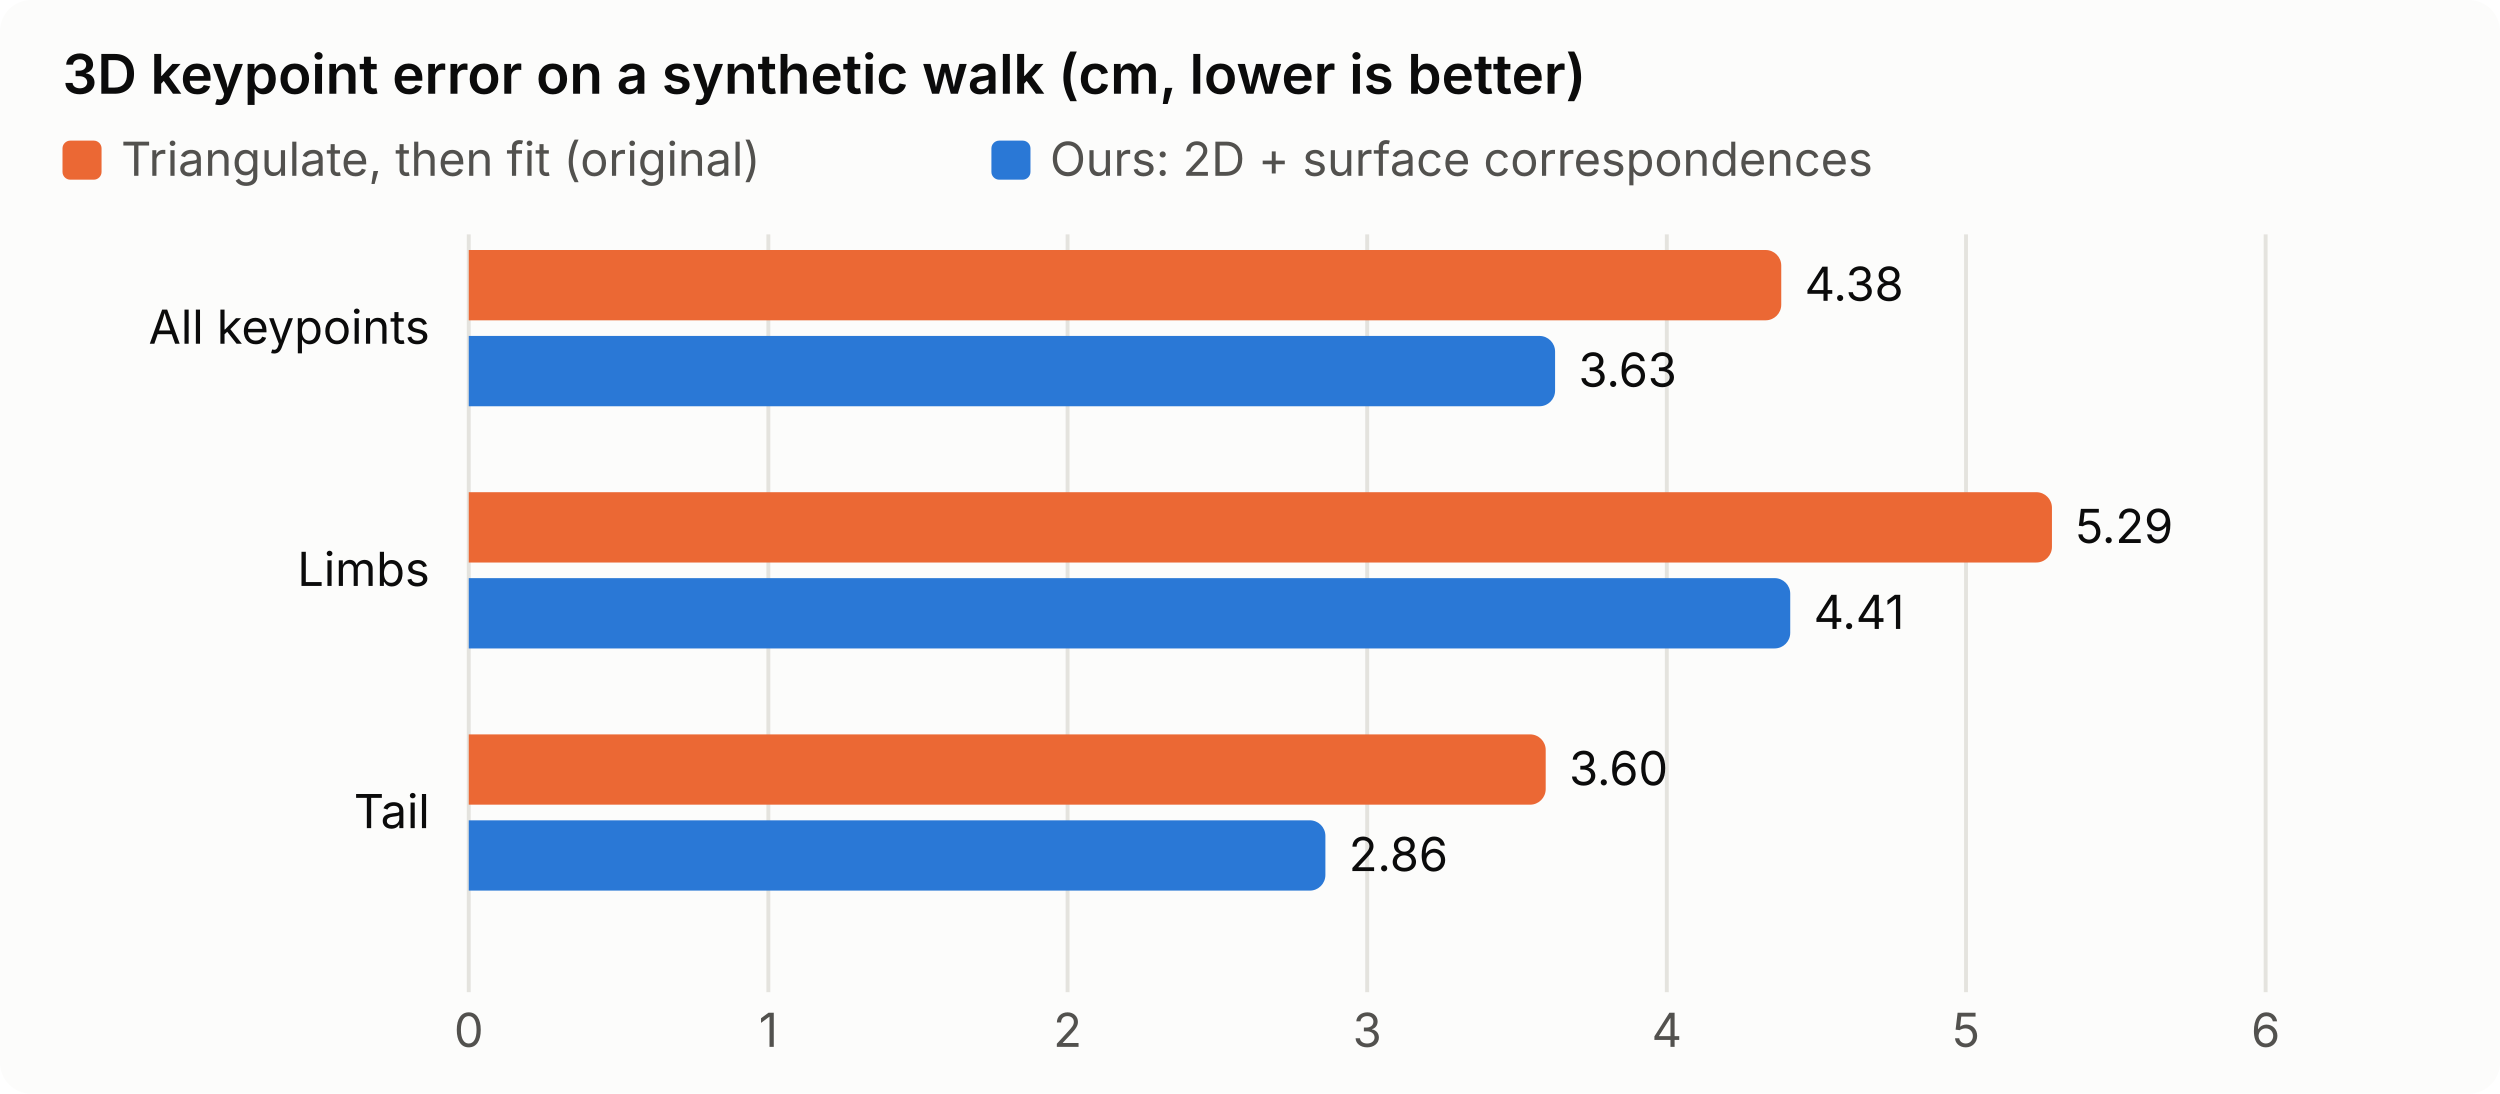
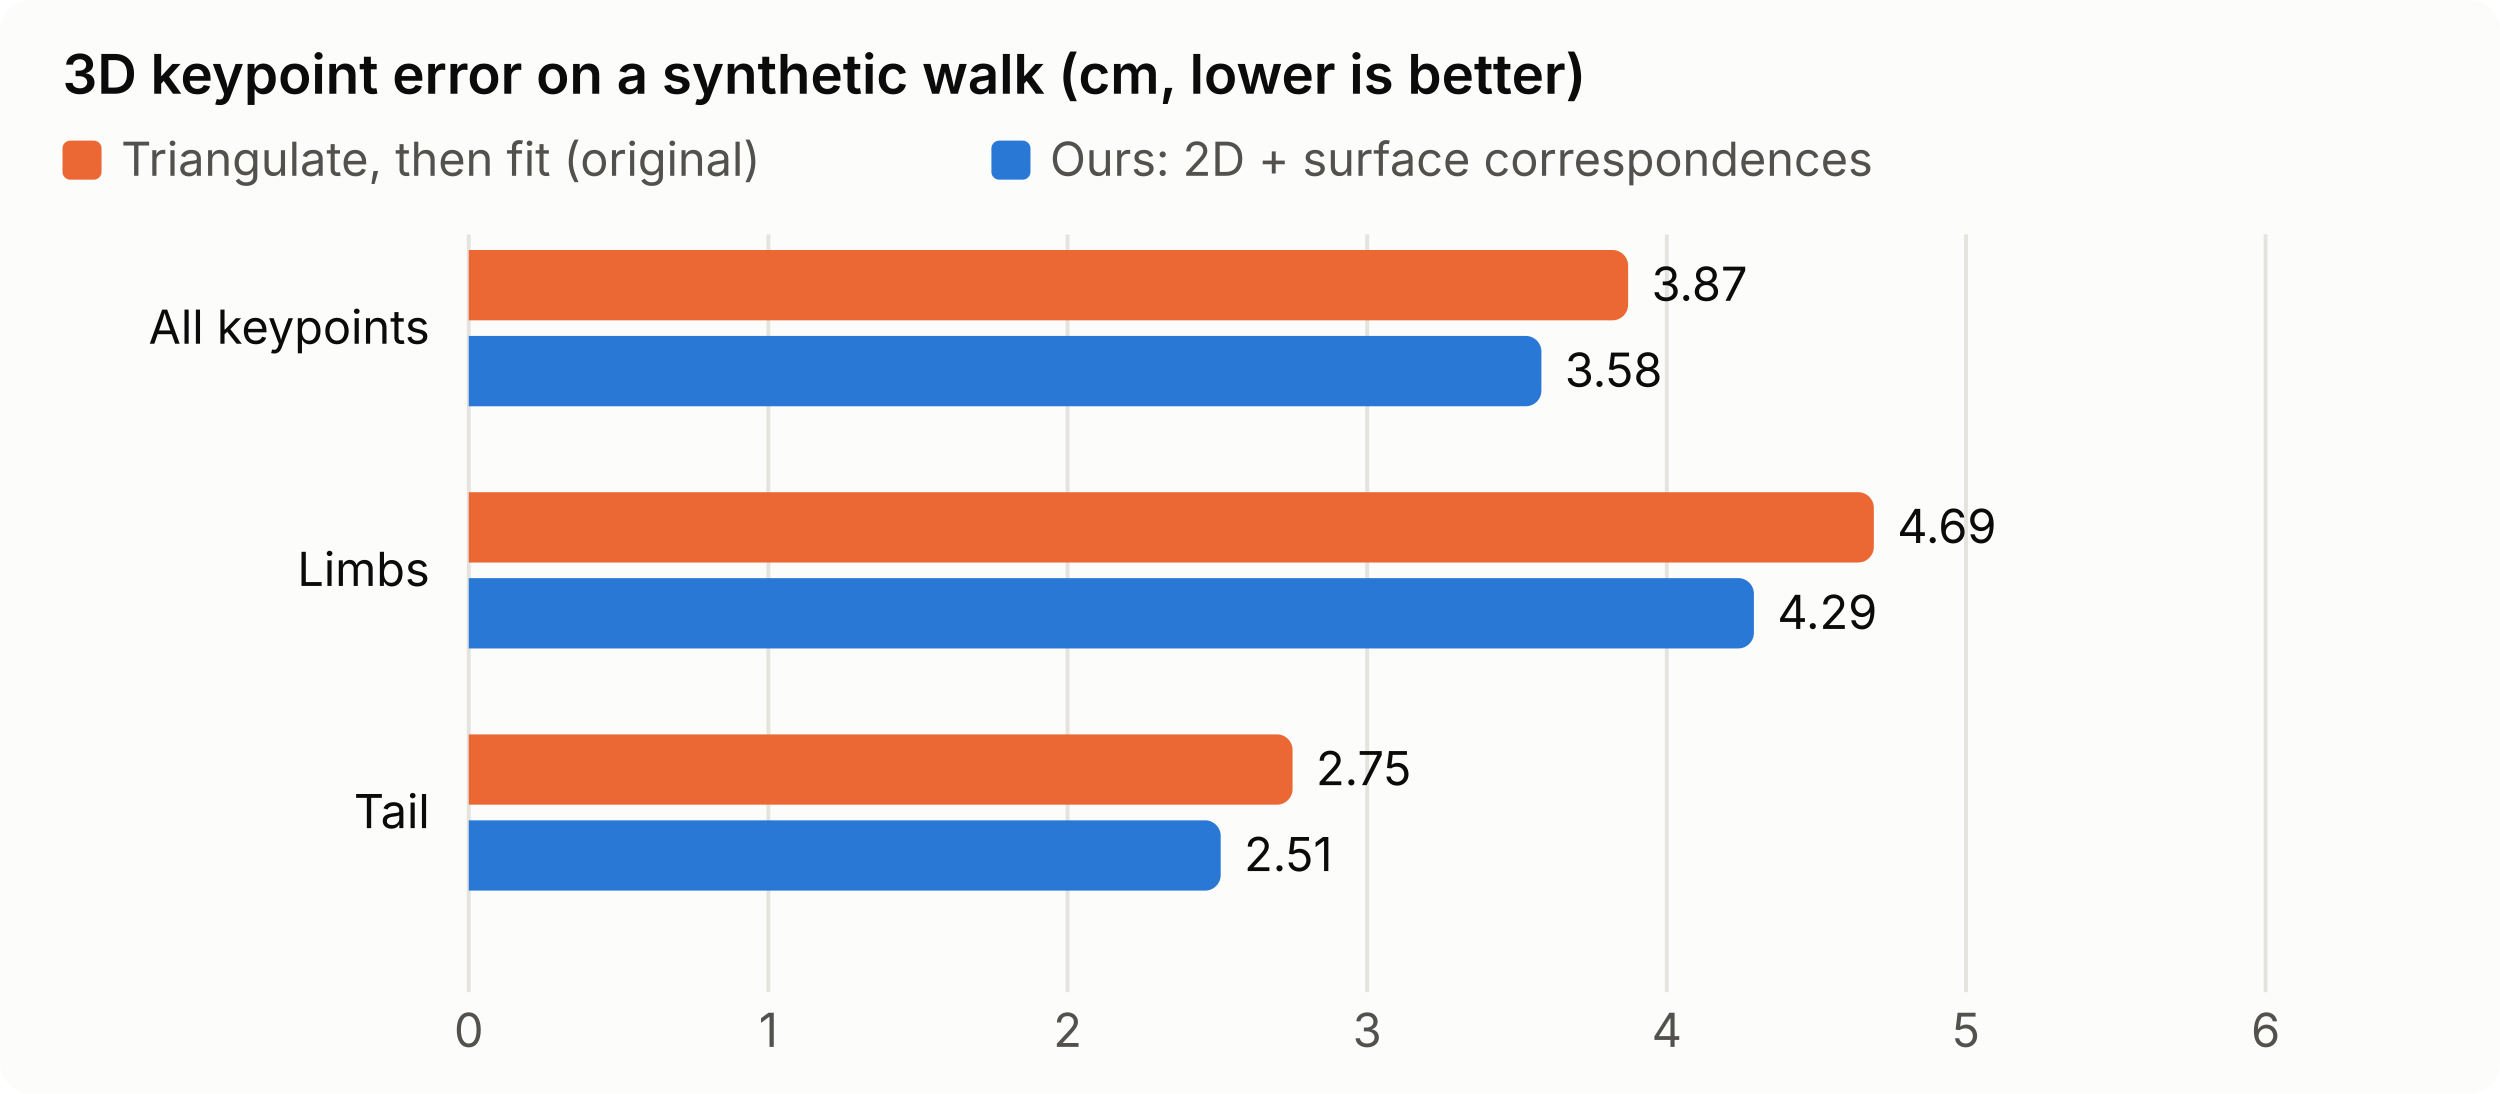
<svg xmlns="http://www.w3.org/2000/svg" viewBox="0 0 640 280" width="640" height="280" font-family="system-ui,-apple-system,Segoe UI,sans-serif" font-size="12">
  <style>.bg{fill:#fcfcfb}.t1{fill:#0b0b0b}.t2{fill:#52514e}.g{stroke:#e4e3de}.s1{fill:#2a78d6}.s2{fill:#eb6834}@media (prefers-color-scheme:dark){.bg{fill:#1a1a19}.t1{fill:#f0efec}.t2{fill:#c3c2b7}.g{stroke:#383835}.s1{fill:#3987e5}.s2{fill:#d95926}}</style>
  <rect class="bg" width="640" height="280" rx="8" />
  <text class="t1" x="16" y="24" font-size="14" font-weight="600">3D keypoint error on a synthetic walk (cm, lower is better)</text>
  <rect class="s2" x="16" y="36" width="10" height="10" rx="2" />
  <text class="t2" x="31" y="45">Triangulate, then fit (original)</text>
  <rect class="s1" x="253.8" y="36" width="10" height="10" rx="2" />
  <text class="t2" x="268.8" y="45">Ours: 2D + surface correspondences</text>
  <line class="g" x1="120.0" x2="120.0" y1="60" y2="254" />
  <text class="t2" x="120.0" y="268" text-anchor="middle">0</text>
  <line class="g" x1="196.7" x2="196.7" y1="60" y2="254" />
  <text class="t2" x="196.7" y="268" text-anchor="middle">1</text>
  <line class="g" x1="273.3" x2="273.3" y1="60" y2="254" />
  <text class="t2" x="273.3" y="268" text-anchor="middle">2</text>
  <line class="g" x1="350.0" x2="350.0" y1="60" y2="254" />
  <text class="t2" x="350.0" y="268" text-anchor="middle">3</text>
  <line class="g" x1="426.7" x2="426.7" y1="60" y2="254" />
  <text class="t2" x="426.7" y="268" text-anchor="middle">4</text>
  <line class="g" x1="503.3" x2="503.3" y1="60" y2="254" />
  <text class="t2" x="503.3" y="268" text-anchor="middle">5</text>
  <line class="g" x1="580.0" x2="580.0" y1="60" y2="254" />
  <text class="t2" x="580.0" y="268" text-anchor="middle">6</text>
  <text class="t1" x="110" y="88.0" text-anchor="end">All keypoints</text>
-   <path class="s2" d="M120,64 h332.0 a4,4 0 0 1 4,4 v10 a4,4 0 0 1 -4,4 h-332.0 z" />
-   <text class="t1" x="462.0" y="77">4.38</text>
-   <path class="s1" d="M120,86 h274.1 a4,4 0 0 1 4,4 v10 a4,4 0 0 1 -4,4 h-274.1 z" />
-   <text class="t1" x="404.1" y="99">3.63</text>
+   <path class="s2" d="M120,64 h292.8 a4,4 0 0 1 4,4 v10 a4,4 0 0 1 -4,4 h-292.8 z" />
+   <text class="t1" x="422.8" y="77">3.87</text>
+   <path class="s1" d="M120,86 h270.6 a4,4 0 0 1 4,4 v10 a4,4 0 0 1 -4,4 h-270.6 z" />
+   <text class="t1" x="400.6" y="99">3.58</text>
  <text class="t1" x="110" y="150.0" text-anchor="end">Limbs</text>
-   <path class="s2" d="M120,126 h401.3 a4,4 0 0 1 4,4 v10 a4,4 0 0 1 -4,4 h-401.3 z" />
-   <text class="t1" x="531.3" y="139">5.29</text>
-   <path class="s1" d="M120,148 h334.3 a4,4 0 0 1 4,4 v10 a4,4 0 0 1 -4,4 h-334.3 z" />
-   <text class="t1" x="464.3" y="161">4.41</text>
+   <path class="s2" d="M120,126 h355.7 a4,4 0 0 1 4,4 v10 a4,4 0 0 1 -4,4 h-355.7 z" />
+   <text class="t1" x="485.7" y="139">4.69</text>
+   <path class="s1" d="M120,148 h325.0 a4,4 0 0 1 4,4 v10 a4,4 0 0 1 -4,4 h-325.0 z" />
+   <text class="t1" x="455.0" y="161">4.29</text>
  <text class="t1" x="110" y="212.0" text-anchor="end">Tail</text>
-   <path class="s2" d="M120,188 h271.7 a4,4 0 0 1 4,4 v10 a4,4 0 0 1 -4,4 h-271.7 z" />
-   <text class="t1" x="401.7" y="201">3.60</text>
-   <path class="s1" d="M120,210 h215.3 a4,4 0 0 1 4,4 v10 a4,4 0 0 1 -4,4 h-215.3 z" />
-   <text class="t1" x="345.3" y="223">2.86</text>
+   <path class="s2" d="M120,188 h206.9 a4,4 0 0 1 4,4 v10 a4,4 0 0 1 -4,4 h-206.9 z" />
+   <text class="t1" x="336.9" y="201">2.75</text>
+   <path class="s1" d="M120,210 h188.5 a4,4 0 0 1 4,4 v10 a4,4 0 0 1 -4,4 h-188.5 z" />
+   <text class="t1" x="318.5" y="223">2.51</text>
</svg>
